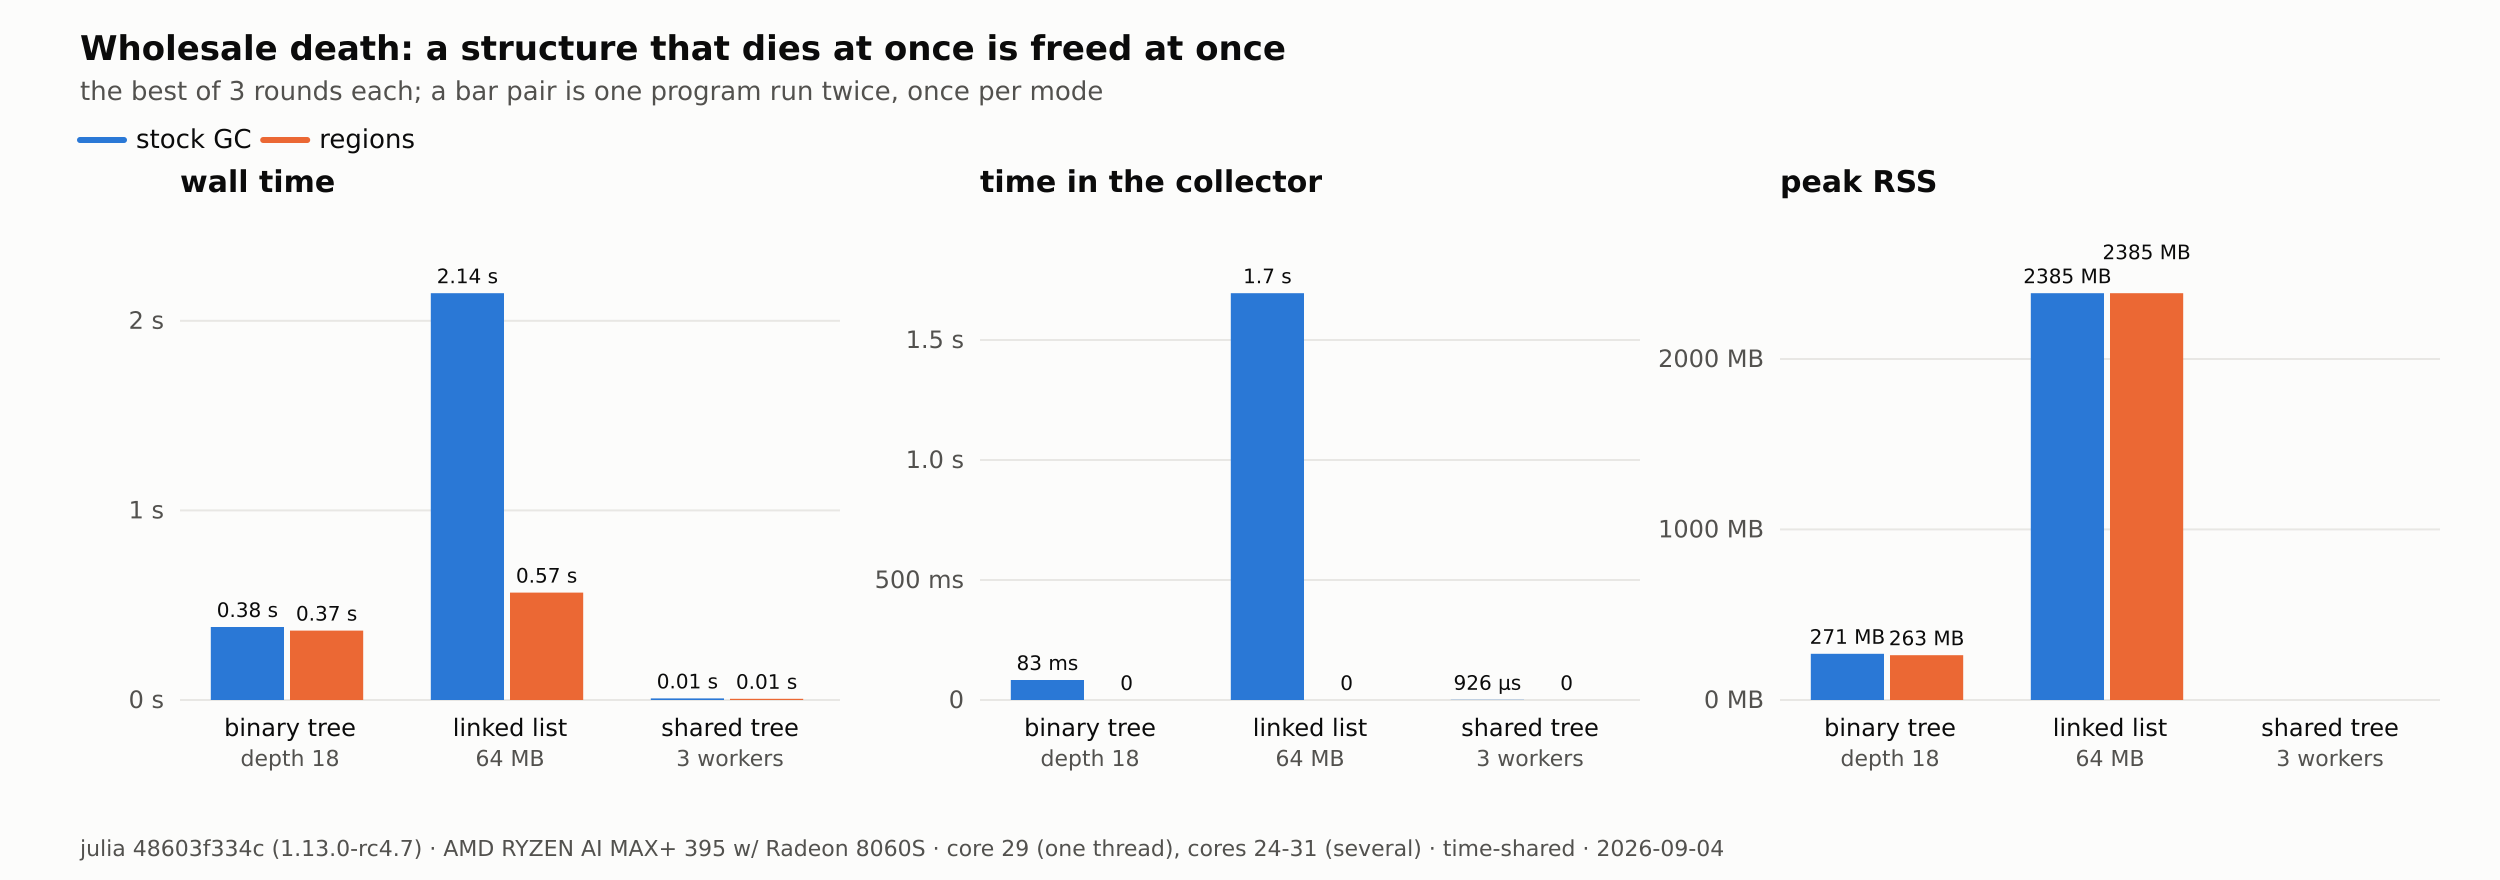
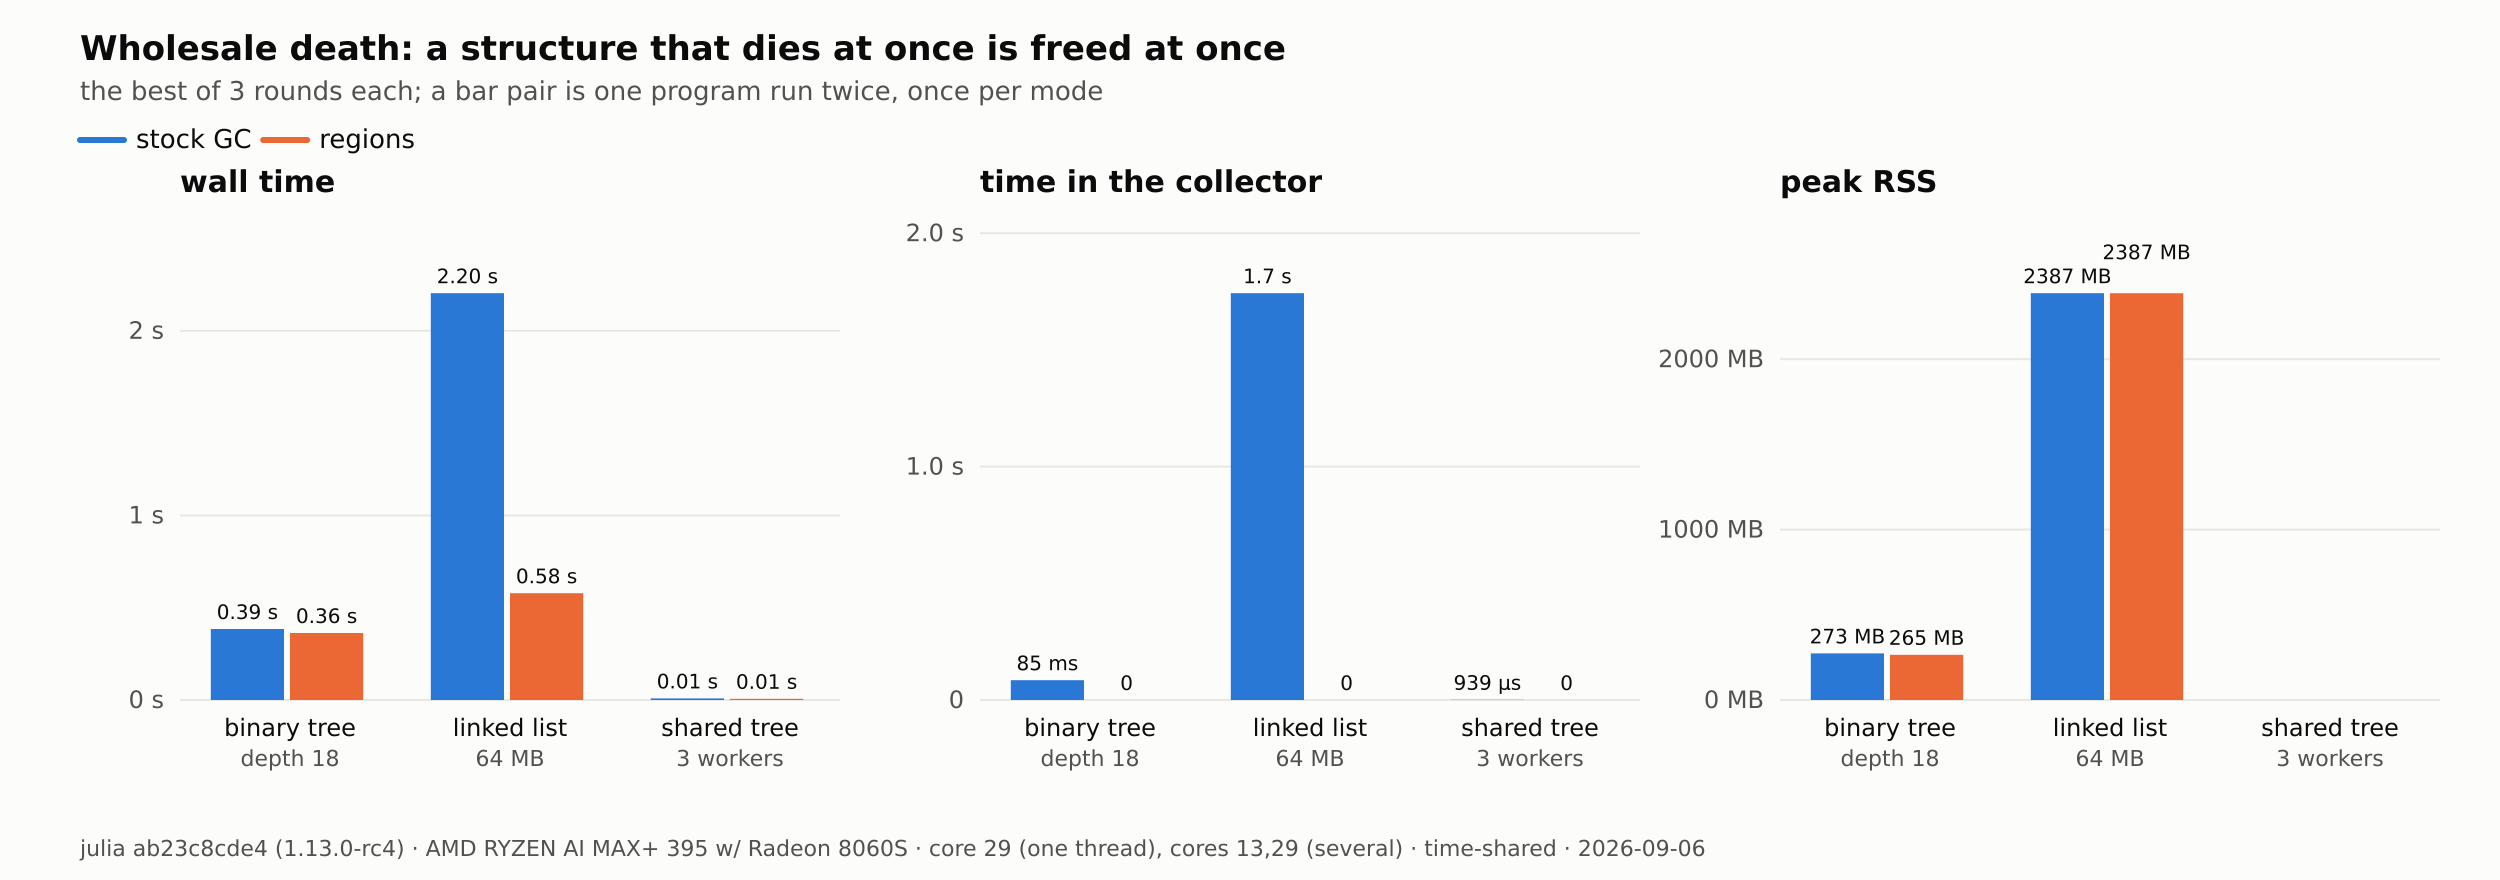
<svg xmlns="http://www.w3.org/2000/svg" viewBox="0 0 1250 440" font-size="13">
  <rect width="1250" height="440" fill="#fcfcfb" />
  <text x="40.0" y="30.0" font-family="DejaVu Sans, sans-serif" font-size="17" fill="#0b0b0b" text-anchor="start" font-weight="bold">Wholesale death: a structure that dies at once is freed at once</text>
  <text x="40.0" y="50.0" font-family="DejaVu Sans, sans-serif" font-size="13" fill="#52514e" text-anchor="start">the best of 3 rounds each; a bar pair is one program run twice, once per mode</text>
  <line x1="40" y1="70" x2="62" y2="70" stroke="#2a78d6" stroke-width="3" stroke-linecap="round" />
  <text x="68.0" y="74.0" font-family="DejaVu Sans, sans-serif" font-size="13" fill="#0b0b0b" text-anchor="start">stock GC</text>
  <line x1="131.6" y1="70" x2="153.6" y2="70" stroke="#eb6834" stroke-width="3" stroke-linecap="round" />
  <text x="159.6" y="74.0" font-family="DejaVu Sans, sans-serif" font-size="13" fill="#0b0b0b" text-anchor="start">regions</text>
  <text x="90.0" y="96.0" font-family="DejaVu Sans, sans-serif" font-size="15" fill="#0b0b0b" text-anchor="start" font-weight="bold">wall time</text>
  <line x1="90" y1="350.0" x2="420" y2="350.0" stroke="#e8e7e4" stroke-width="1" />
  <text x="82.0" y="354.0" font-family="DejaVu Sans, sans-serif" font-size="12" fill="#52514e" text-anchor="end">0 s</text>
-   <line x1="90" y1="255.2" x2="420" y2="255.2" stroke="#e8e7e4" stroke-width="1" />
-   <text x="82.0" y="259.2" font-family="DejaVu Sans, sans-serif" font-size="12" fill="#52514e" text-anchor="end">1 s</text>
-   <line x1="90" y1="160.4" x2="420" y2="160.4" stroke="#e8e7e4" stroke-width="1" />
-   <text x="82.0" y="164.4" font-family="DejaVu Sans, sans-serif" font-size="12" fill="#52514e" text-anchor="end">2 s</text>
-   <rect x="105.4" y="313.5" width="36.6" height="36.5" fill="#2a78d6" />
-   <text x="123.7" y="308.5" font-family="DejaVu Sans, sans-serif" font-size="10" fill="#0b0b0b" text-anchor="middle" paint-order="stroke" stroke="#fcfcfb" stroke-width="3" stroke-linejoin="round">0.38 s</text>
-   <rect x="145.0" y="315.3" width="36.6" height="34.7" fill="#eb6834" />
-   <text x="163.3" y="310.3" font-family="DejaVu Sans, sans-serif" font-size="10" fill="#0b0b0b" text-anchor="middle" paint-order="stroke" stroke="#fcfcfb" stroke-width="3" stroke-linejoin="round">0.37 s</text>
+   <line x1="90" y1="257.7" x2="420" y2="257.7" stroke="#e8e7e4" stroke-width="1" />
+   <text x="82.0" y="261.7" font-family="DejaVu Sans, sans-serif" font-size="12" fill="#52514e" text-anchor="end">1 s</text>
+   <line x1="90" y1="165.4" x2="420" y2="165.4" stroke="#e8e7e4" stroke-width="1" />
+   <text x="82.0" y="169.4" font-family="DejaVu Sans, sans-serif" font-size="12" fill="#52514e" text-anchor="end">2 s</text>
+   <rect x="105.4" y="314.5" width="36.6" height="35.5" fill="#2a78d6" />
+   <text x="123.7" y="309.5" font-family="DejaVu Sans, sans-serif" font-size="10" fill="#0b0b0b" text-anchor="middle" paint-order="stroke" stroke="#fcfcfb" stroke-width="3" stroke-linejoin="round">0.39 s</text>
+   <rect x="145.0" y="316.5" width="36.6" height="33.5" fill="#eb6834" />
+   <text x="163.3" y="311.5" font-family="DejaVu Sans, sans-serif" font-size="10" fill="#0b0b0b" text-anchor="middle" paint-order="stroke" stroke="#fcfcfb" stroke-width="3" stroke-linejoin="round">0.36 s</text>
  <text x="145.0" y="368.0" font-family="DejaVu Sans, sans-serif" font-size="12" fill="#0b0b0b" text-anchor="middle">binary tree</text>
  <text x="145.0" y="383.0" font-family="DejaVu Sans, sans-serif" font-size="11" fill="#52514e" text-anchor="middle">depth 18</text>
  <rect x="215.4" y="146.6" width="36.6" height="203.4" fill="#2a78d6" />
-   <text x="233.7" y="141.6" font-family="DejaVu Sans, sans-serif" font-size="10" fill="#0b0b0b" text-anchor="middle" paint-order="stroke" stroke="#fcfcfb" stroke-width="3" stroke-linejoin="round">2.14 s</text>
-   <rect x="255.0" y="296.3" width="36.6" height="53.7" fill="#eb6834" />
-   <text x="273.3" y="291.3" font-family="DejaVu Sans, sans-serif" font-size="10" fill="#0b0b0b" text-anchor="middle" paint-order="stroke" stroke="#fcfcfb" stroke-width="3" stroke-linejoin="round">0.57 s</text>
+   <text x="233.7" y="141.6" font-family="DejaVu Sans, sans-serif" font-size="10" fill="#0b0b0b" text-anchor="middle" paint-order="stroke" stroke="#fcfcfb" stroke-width="3" stroke-linejoin="round">2.20 s</text>
+   <rect x="255.0" y="296.6" width="36.6" height="53.4" fill="#eb6834" />
+   <text x="273.3" y="291.6" font-family="DejaVu Sans, sans-serif" font-size="10" fill="#0b0b0b" text-anchor="middle" paint-order="stroke" stroke="#fcfcfb" stroke-width="3" stroke-linejoin="round">0.58 s</text>
  <text x="255.0" y="368.0" font-family="DejaVu Sans, sans-serif" font-size="12" fill="#0b0b0b" text-anchor="middle">linked list</text>
  <text x="255.0" y="383.0" font-family="DejaVu Sans, sans-serif" font-size="11" fill="#52514e" text-anchor="middle">64 MB</text>
  <rect x="325.4" y="349.2" width="36.6" height="0.8" fill="#2a78d6" />
  <text x="343.7" y="344.2" font-family="DejaVu Sans, sans-serif" font-size="10" fill="#0b0b0b" text-anchor="middle" paint-order="stroke" stroke="#fcfcfb" stroke-width="3" stroke-linejoin="round">0.01 s</text>
  <rect x="365.0" y="349.4" width="36.6" height="0.6" fill="#eb6834" />
  <text x="383.3" y="344.4" font-family="DejaVu Sans, sans-serif" font-size="10" fill="#0b0b0b" text-anchor="middle" paint-order="stroke" stroke="#fcfcfb" stroke-width="3" stroke-linejoin="round">0.01 s</text>
  <text x="365.0" y="368.0" font-family="DejaVu Sans, sans-serif" font-size="12" fill="#0b0b0b" text-anchor="middle">shared tree</text>
  <text x="365.0" y="383.0" font-family="DejaVu Sans, sans-serif" font-size="11" fill="#52514e" text-anchor="middle">3 workers</text>
  <text x="490.0" y="96.0" font-family="DejaVu Sans, sans-serif" font-size="15" fill="#0b0b0b" text-anchor="start" font-weight="bold">time in the collector</text>
  <line x1="490" y1="350.0" x2="820" y2="350.0" stroke="#e8e7e4" stroke-width="1" />
  <text x="482.0" y="354.0" font-family="DejaVu Sans, sans-serif" font-size="12" fill="#52514e" text-anchor="end">0</text>
-   <line x1="490" y1="290.0" x2="820" y2="290.0" stroke="#e8e7e4" stroke-width="1" />
-   <text x="482.0" y="294.0" font-family="DejaVu Sans, sans-serif" font-size="12" fill="#52514e" text-anchor="end">500 ms</text>
-   <line x1="490" y1="230.0" x2="820" y2="230.0" stroke="#e8e7e4" stroke-width="1" />
-   <text x="482.0" y="234.0" font-family="DejaVu Sans, sans-serif" font-size="12" fill="#52514e" text-anchor="end">1.0 s</text>
-   <line x1="490" y1="170.0" x2="820" y2="170.0" stroke="#e8e7e4" stroke-width="1" />
-   <text x="482.0" y="174.0" font-family="DejaVu Sans, sans-serif" font-size="12" fill="#52514e" text-anchor="end">1.5 s</text>
-   <rect x="505.4" y="340.0" width="36.6" height="10.0" fill="#2a78d6" />
-   <text x="523.7" y="335.0" font-family="DejaVu Sans, sans-serif" font-size="10" fill="#0b0b0b" text-anchor="middle" paint-order="stroke" stroke="#fcfcfb" stroke-width="3" stroke-linejoin="round">83 ms</text>
+   <line x1="490" y1="233.3" x2="820" y2="233.3" stroke="#e8e7e4" stroke-width="1" />
+   <text x="482.0" y="237.3" font-family="DejaVu Sans, sans-serif" font-size="12" fill="#52514e" text-anchor="end">1.0 s</text>
+   <line x1="490" y1="116.6" x2="820" y2="116.6" stroke="#e8e7e4" stroke-width="1" />
+   <text x="482.0" y="120.6" font-family="DejaVu Sans, sans-serif" font-size="12" fill="#52514e" text-anchor="end">2.0 s</text>
+   <rect x="505.4" y="340.1" width="36.6" height="9.9" fill="#2a78d6" />
+   <text x="523.7" y="335.1" font-family="DejaVu Sans, sans-serif" font-size="10" fill="#0b0b0b" text-anchor="middle" paint-order="stroke" stroke="#fcfcfb" stroke-width="3" stroke-linejoin="round">85 ms</text>
  <rect x="545.0" y="350.0" width="36.6" height="0.0" fill="#eb6834" />
  <text x="563.3" y="345.0" font-family="DejaVu Sans, sans-serif" font-size="10" fill="#0b0b0b" text-anchor="middle" paint-order="stroke" stroke="#fcfcfb" stroke-width="3" stroke-linejoin="round">0</text>
  <text x="545.0" y="368.0" font-family="DejaVu Sans, sans-serif" font-size="12" fill="#0b0b0b" text-anchor="middle">binary tree</text>
  <text x="545.0" y="383.0" font-family="DejaVu Sans, sans-serif" font-size="11" fill="#52514e" text-anchor="middle">depth 18</text>
  <rect x="615.4" y="146.6" width="36.6" height="203.4" fill="#2a78d6" />
  <text x="633.7" y="141.6" font-family="DejaVu Sans, sans-serif" font-size="10" fill="#0b0b0b" text-anchor="middle" paint-order="stroke" stroke="#fcfcfb" stroke-width="3" stroke-linejoin="round">1.7 s</text>
  <rect x="655.0" y="350.0" width="36.6" height="0.0" fill="#eb6834" />
  <text x="673.3" y="345.0" font-family="DejaVu Sans, sans-serif" font-size="10" fill="#0b0b0b" text-anchor="middle" paint-order="stroke" stroke="#fcfcfb" stroke-width="3" stroke-linejoin="round">0</text>
  <text x="655.0" y="368.0" font-family="DejaVu Sans, sans-serif" font-size="12" fill="#0b0b0b" text-anchor="middle">linked list</text>
  <text x="655.0" y="383.0" font-family="DejaVu Sans, sans-serif" font-size="11" fill="#52514e" text-anchor="middle">64 MB</text>
  <rect x="725.4" y="349.9" width="36.6" height="0.1" fill="#2a78d6" />
-   <text x="743.7" y="344.9" font-family="DejaVu Sans, sans-serif" font-size="10" fill="#0b0b0b" text-anchor="middle" paint-order="stroke" stroke="#fcfcfb" stroke-width="3" stroke-linejoin="round">926 µs</text>
+   <text x="743.7" y="344.9" font-family="DejaVu Sans, sans-serif" font-size="10" fill="#0b0b0b" text-anchor="middle" paint-order="stroke" stroke="#fcfcfb" stroke-width="3" stroke-linejoin="round">939 µs</text>
  <rect x="765.0" y="350.0" width="36.6" height="0.0" fill="#eb6834" />
  <text x="783.3" y="345.0" font-family="DejaVu Sans, sans-serif" font-size="10" fill="#0b0b0b" text-anchor="middle" paint-order="stroke" stroke="#fcfcfb" stroke-width="3" stroke-linejoin="round">0</text>
  <text x="765.0" y="368.0" font-family="DejaVu Sans, sans-serif" font-size="12" fill="#0b0b0b" text-anchor="middle">shared tree</text>
  <text x="765.0" y="383.0" font-family="DejaVu Sans, sans-serif" font-size="11" fill="#52514e" text-anchor="middle">3 workers</text>
  <text x="890.0" y="96.0" font-family="DejaVu Sans, sans-serif" font-size="15" fill="#0b0b0b" text-anchor="start" font-weight="bold">peak RSS</text>
  <line x1="890" y1="350.0" x2="1220" y2="350.0" stroke="#e8e7e4" stroke-width="1" />
  <text x="882.0" y="354.0" font-family="DejaVu Sans, sans-serif" font-size="12" fill="#52514e" text-anchor="end">0 MB</text>
-   <line x1="890" y1="264.7" x2="1220" y2="264.7" stroke="#e8e7e4" stroke-width="1" />
-   <text x="882.0" y="268.7" font-family="DejaVu Sans, sans-serif" font-size="12" fill="#52514e" text-anchor="end">1000 MB</text>
-   <line x1="890" y1="179.5" x2="1220" y2="179.5" stroke="#e8e7e4" stroke-width="1" />
-   <text x="882.0" y="183.5" font-family="DejaVu Sans, sans-serif" font-size="12" fill="#52514e" text-anchor="end">2000 MB</text>
-   <rect x="905.4" y="326.9" width="36.6" height="23.1" fill="#2a78d6" />
-   <text x="923.7" y="321.9" font-family="DejaVu Sans, sans-serif" font-size="10" fill="#0b0b0b" text-anchor="middle" paint-order="stroke" stroke="#fcfcfb" stroke-width="3" stroke-linejoin="round">271 MB</text>
-   <rect x="945.0" y="327.6" width="36.6" height="22.4" fill="#eb6834" />
-   <text x="963.3" y="322.6" font-family="DejaVu Sans, sans-serif" font-size="10" fill="#0b0b0b" text-anchor="middle" paint-order="stroke" stroke="#fcfcfb" stroke-width="3" stroke-linejoin="round">263 MB</text>
+   <line x1="890" y1="264.8" x2="1220" y2="264.8" stroke="#e8e7e4" stroke-width="1" />
+   <text x="882.0" y="268.8" font-family="DejaVu Sans, sans-serif" font-size="12" fill="#52514e" text-anchor="end">1000 MB</text>
+   <line x1="890" y1="179.6" x2="1220" y2="179.6" stroke="#e8e7e4" stroke-width="1" />
+   <text x="882.0" y="183.6" font-family="DejaVu Sans, sans-serif" font-size="12" fill="#52514e" text-anchor="end">2000 MB</text>
+   <rect x="905.4" y="326.7" width="36.6" height="23.3" fill="#2a78d6" />
+   <text x="923.7" y="321.7" font-family="DejaVu Sans, sans-serif" font-size="10" fill="#0b0b0b" text-anchor="middle" paint-order="stroke" stroke="#fcfcfb" stroke-width="3" stroke-linejoin="round">273 MB</text>
+   <rect x="945.0" y="327.4" width="36.6" height="22.6" fill="#eb6834" />
+   <text x="963.3" y="322.4" font-family="DejaVu Sans, sans-serif" font-size="10" fill="#0b0b0b" text-anchor="middle" paint-order="stroke" stroke="#fcfcfb" stroke-width="3" stroke-linejoin="round">265 MB</text>
  <text x="945.0" y="368.0" font-family="DejaVu Sans, sans-serif" font-size="12" fill="#0b0b0b" text-anchor="middle">binary tree</text>
  <text x="945.0" y="383.0" font-family="DejaVu Sans, sans-serif" font-size="11" fill="#52514e" text-anchor="middle">depth 18</text>
  <rect x="1015.4" y="146.6" width="36.6" height="203.4" fill="#2a78d6" />
-   <text x="1033.7" y="141.6" font-family="DejaVu Sans, sans-serif" font-size="10" fill="#0b0b0b" text-anchor="middle" paint-order="stroke" stroke="#fcfcfb" stroke-width="3" stroke-linejoin="round">2385 MB</text>
+   <text x="1033.7" y="141.6" font-family="DejaVu Sans, sans-serif" font-size="10" fill="#0b0b0b" text-anchor="middle" paint-order="stroke" stroke="#fcfcfb" stroke-width="3" stroke-linejoin="round">2387 MB</text>
  <rect x="1055.0" y="146.6" width="36.6" height="203.4" fill="#eb6834" />
-   <text x="1073.3" y="129.6" font-family="DejaVu Sans, sans-serif" font-size="10" fill="#0b0b0b" text-anchor="middle" paint-order="stroke" stroke="#fcfcfb" stroke-width="3" stroke-linejoin="round">2385 MB</text>
+   <text x="1073.3" y="129.6" font-family="DejaVu Sans, sans-serif" font-size="10" fill="#0b0b0b" text-anchor="middle" paint-order="stroke" stroke="#fcfcfb" stroke-width="3" stroke-linejoin="round">2387 MB</text>
  <text x="1055.0" y="368.0" font-family="DejaVu Sans, sans-serif" font-size="12" fill="#0b0b0b" text-anchor="middle">linked list</text>
  <text x="1055.0" y="383.0" font-family="DejaVu Sans, sans-serif" font-size="11" fill="#52514e" text-anchor="middle">64 MB</text>
  <text x="1165.0" y="368.0" font-family="DejaVu Sans, sans-serif" font-size="12" fill="#0b0b0b" text-anchor="middle">shared tree</text>
  <text x="1165.0" y="383.0" font-family="DejaVu Sans, sans-serif" font-size="11" fill="#52514e" text-anchor="middle">3 workers</text>
-   <text x="40.0" y="428.0" font-family="DejaVu Sans, sans-serif" font-size="11" fill="#52514e" text-anchor="start">julia 48603f334c (1.13.0-rc4.7) · AMD RYZEN AI MAX+ 395 w/ Radeon 8060S · core 29 (one thread), cores 24-31 (several) · time-shared · 2026-09-04</text>
+   <text x="40.0" y="428.0" font-family="DejaVu Sans, sans-serif" font-size="11" fill="#52514e" text-anchor="start">julia ab23c8cde4 (1.13.0-rc4) · AMD RYZEN AI MAX+ 395 w/ Radeon 8060S · core 29 (one thread), cores 13,29 (several) · time-shared · 2026-09-06</text>
</svg>
